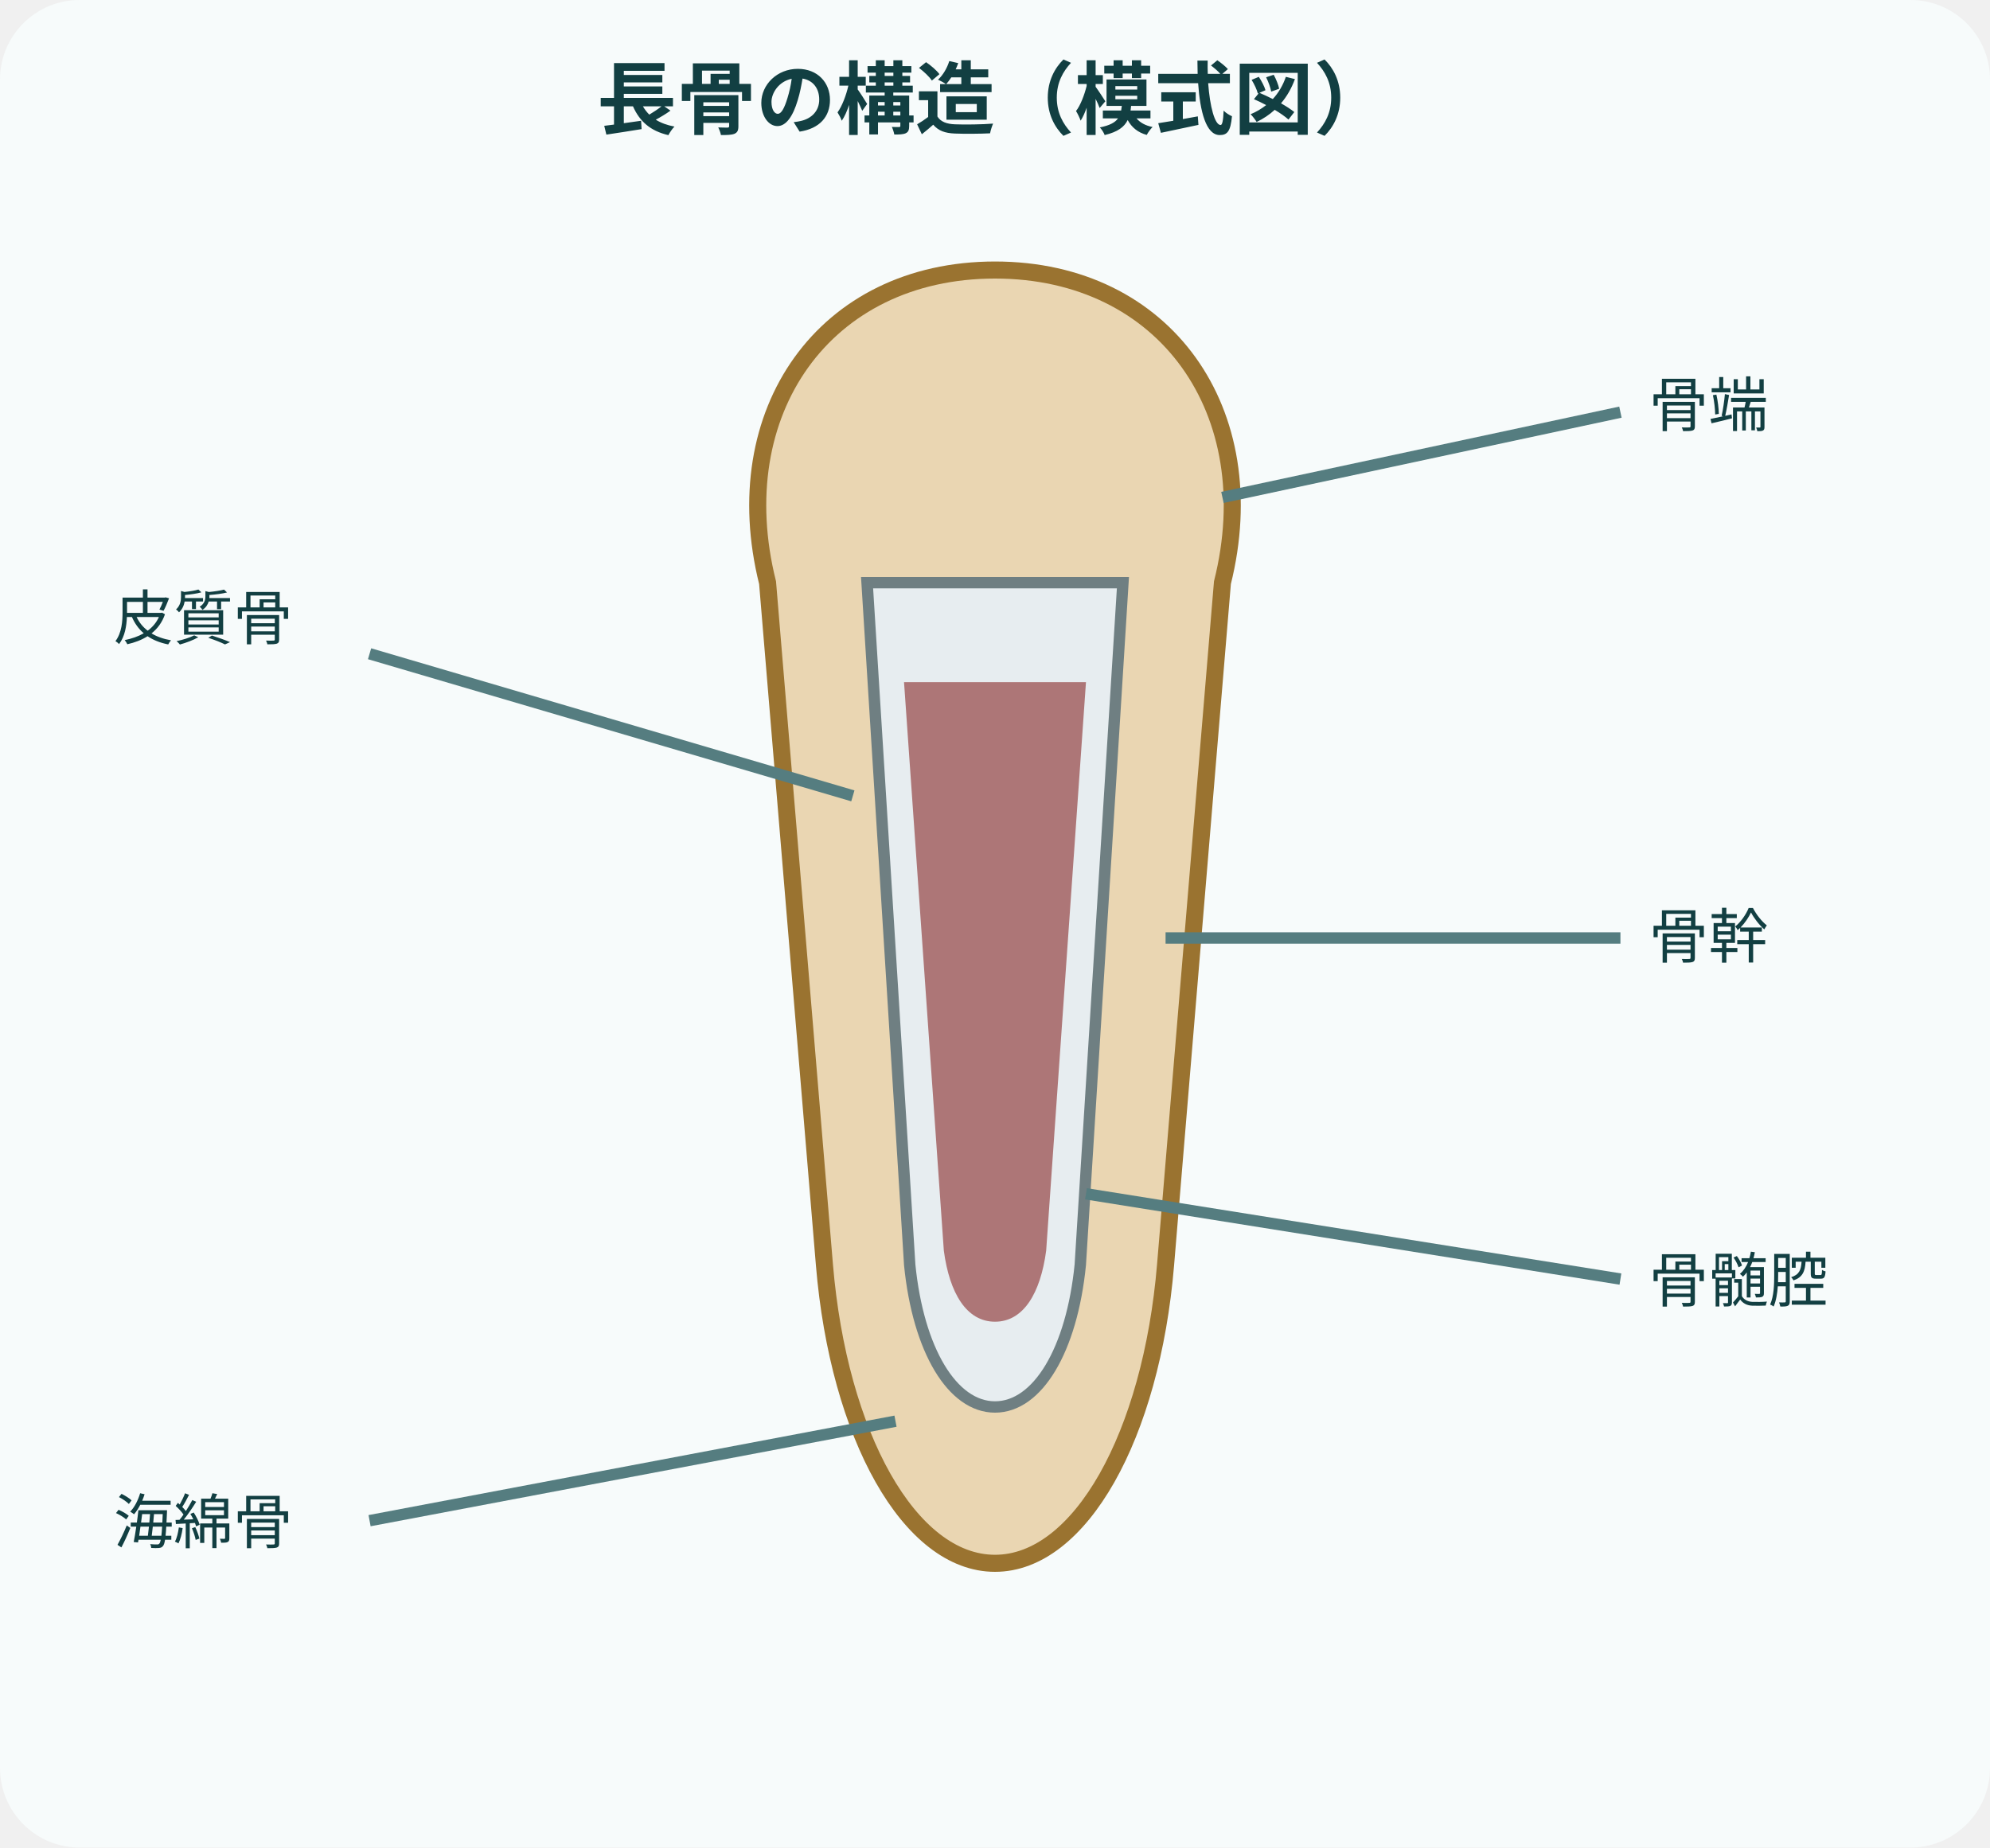
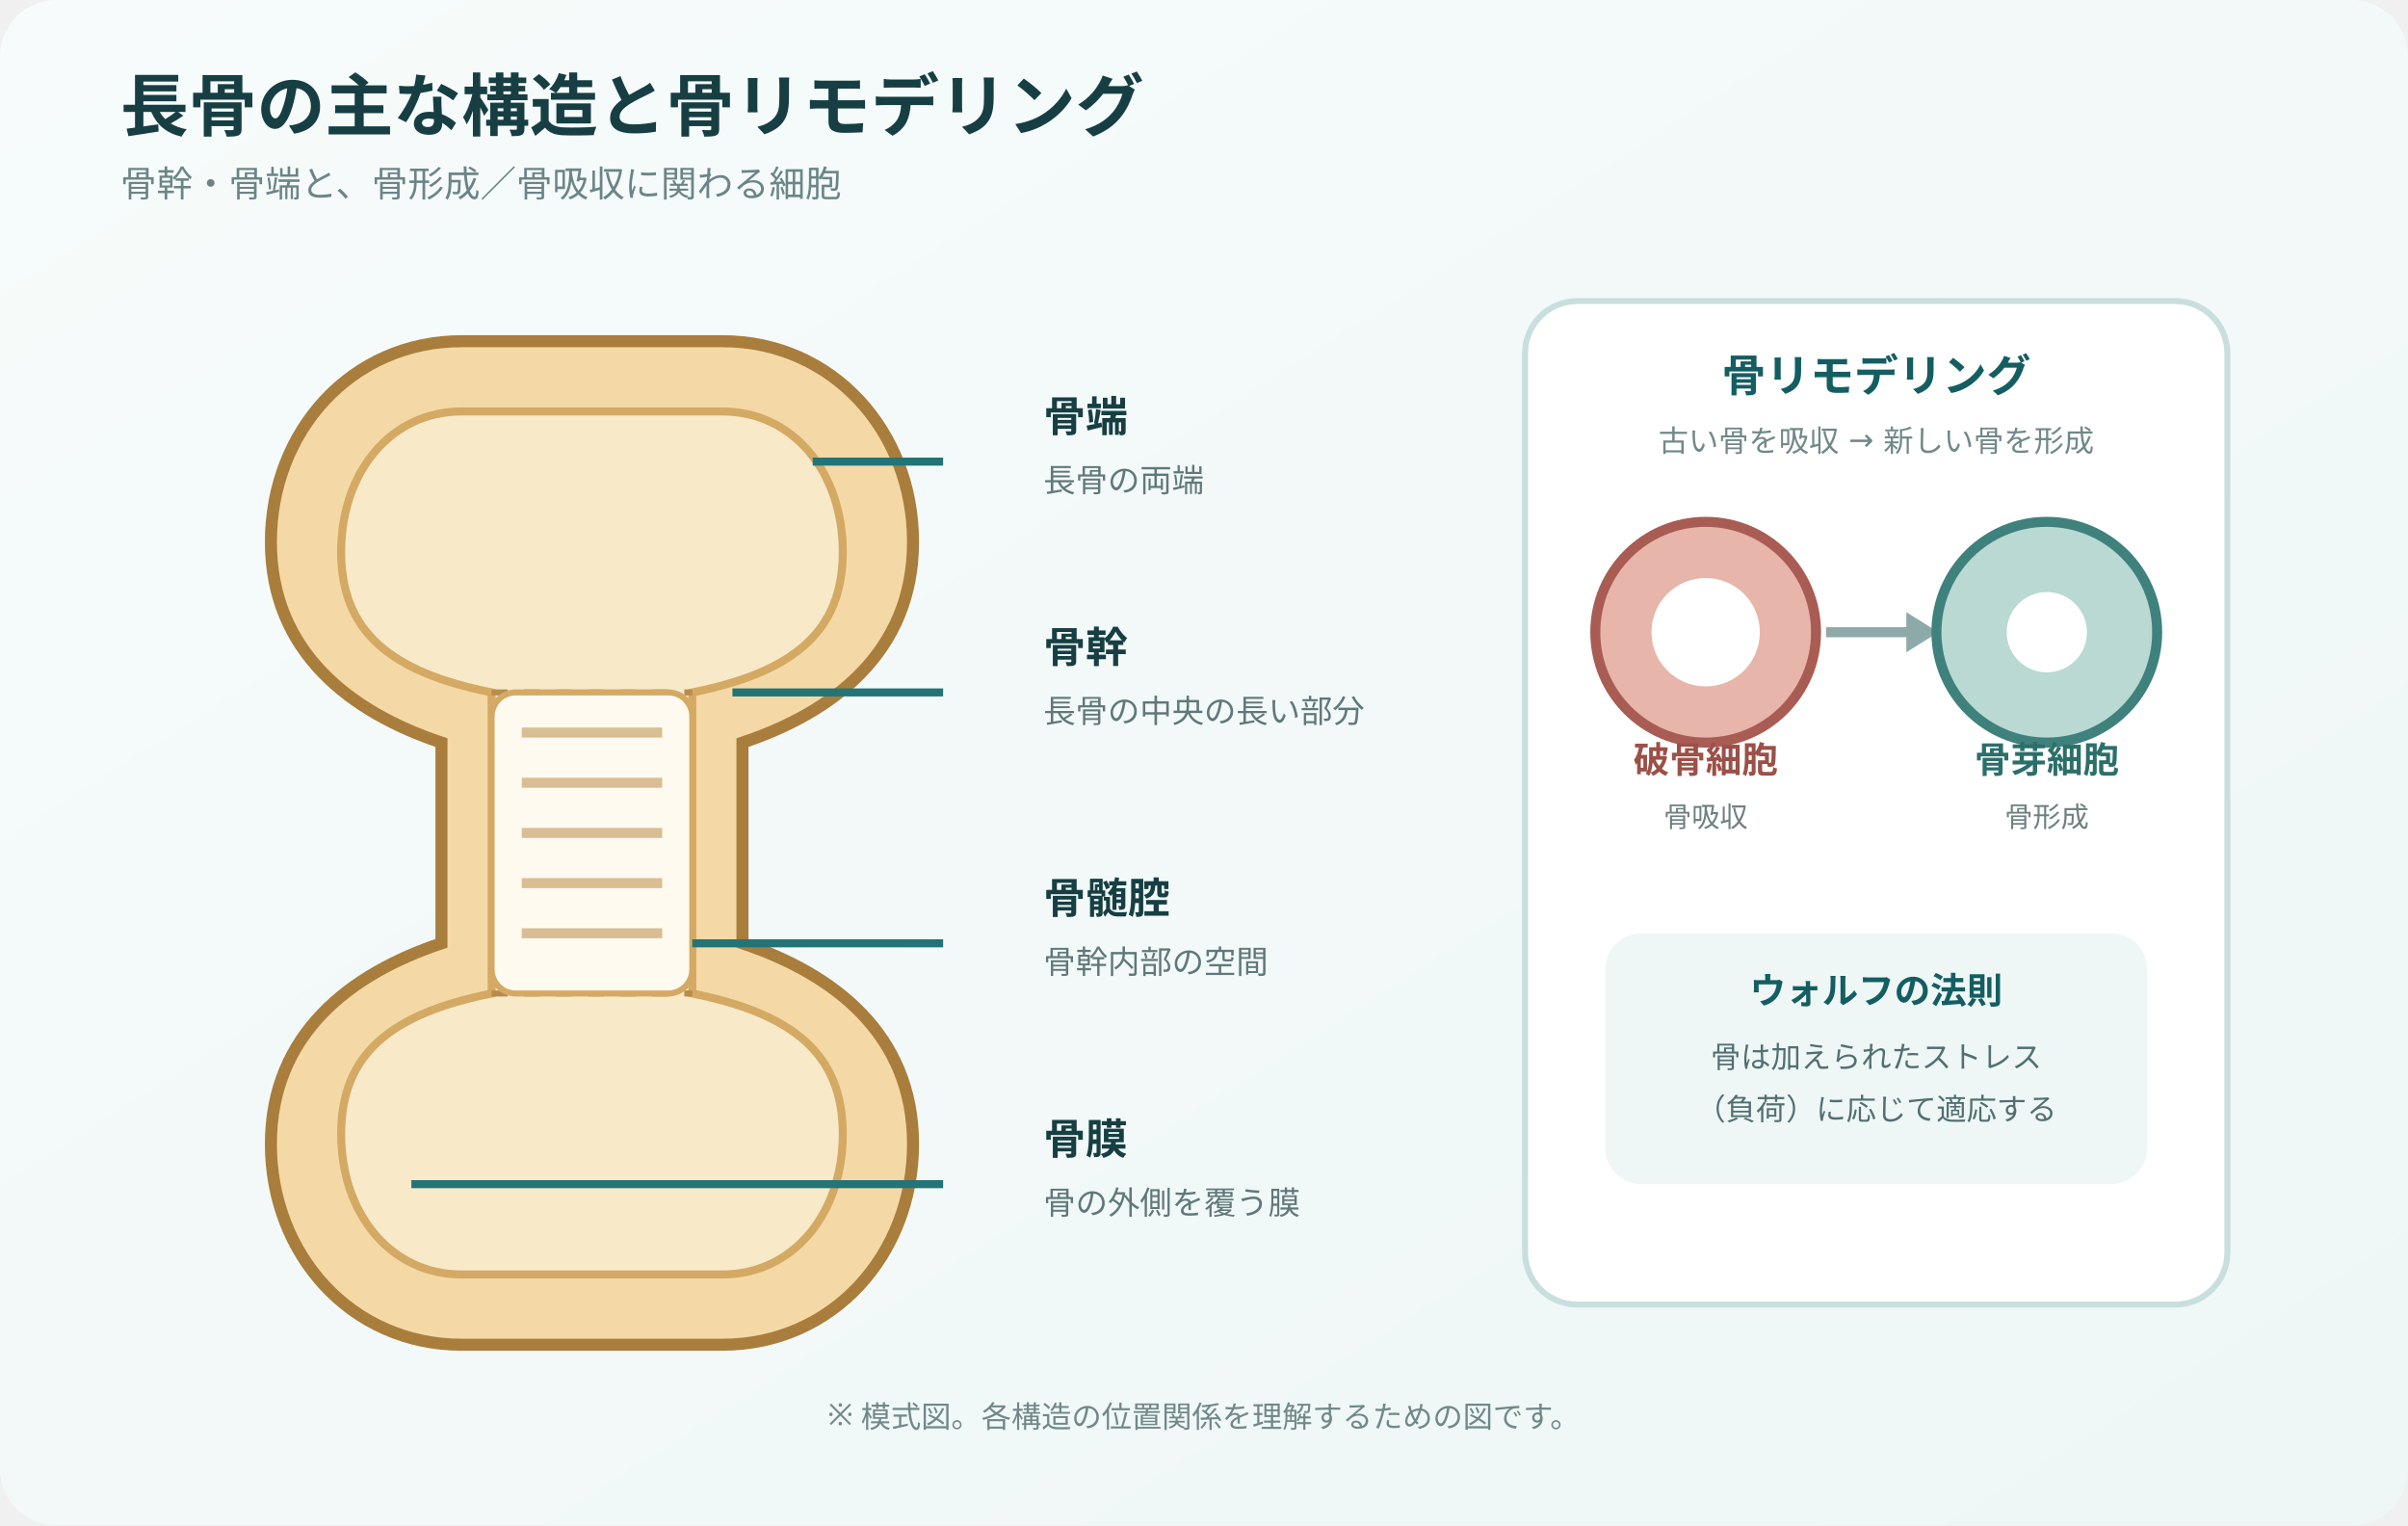
- <svg xmlns="http://www.w3.org/2000/svg" viewBox="0 0 700 650">
-   <rect width="700" height="650" rx="28" fill="#f7fbfb" />
-   <text x="350" y="45" text-anchor="middle" font-size="28" font-weight="700" fill="#123f42">長骨の構造（模式図）</text>
-   <path d="M350 95 C290 95 255 145 270 205 L290 445 C295 505 320 550 350 550 C380 550 405 505 410 445 L430 205 C445 145 410 95 350 95Z" fill="#ead6b2" stroke="#9a7330" stroke-width="6" />
-   <path d="M305 205 L320 445 C323 475 335 495 350 495 C365 495 377 475 380 445 L395 205Z" fill="#e7edf0" stroke="#6f7f82" stroke-width="4" />
-   <path d="M318 240 L332 440 C334 455 340 465 350 465 C360 465 366 455 368 440 L382 240Z" fill="#9a4f4f" opacity=".75" />
-   <line x1="430" y1="175" x2="570" y2="145" stroke="#557d80" stroke-width="4" />
-   <text x="580" y="150" font-size="21" fill="#123f42">骨端</text>
-   <line x1="410" y1="330" x2="570" y2="330" stroke="#557d80" stroke-width="4" />
-   <text x="580" y="337" font-size="21" fill="#123f42">骨幹</text>
-   <line x1="382" y1="420" x2="570" y2="450" stroke="#557d80" stroke-width="4" />
-   <text x="580" y="458" font-size="21" fill="#123f42">骨髄腔</text>
-   <line x1="300" y1="280" x2="130" y2="230" stroke="#557d80" stroke-width="4" />
-   <text x="40" y="225" font-size="21" fill="#123f42">皮質骨</text>
-   <line x1="315" y1="500" x2="130" y2="535" stroke="#557d80" stroke-width="4" />
-   <text x="40" y="543" font-size="21" fill="#123f42">海綿骨</text>
+ <svg xmlns="http://www.w3.org/2000/svg" viewBox="0 0 1200 760" width="1200" height="760">
+   <defs>
+     <linearGradient id="bg" x1="0" y1="0" x2="1" y2="1">
+       <stop offset="0" stop-color="#f7fbfb" />
+       <stop offset="1" stop-color="#eef7f6" />
+     </linearGradient>
+     <linearGradient id="teal" x1="0" y1="0" x2="1" y2="0">
+       <stop stop-color="#145e62" />
+       <stop offset="1" stop-color="#2d8585" />
+     </linearGradient>
+     <filter id="shadow" x="-20%" y="-20%" width="140%" height="140%">
+       <feDropShadow dx="0" dy="5" stdDeviation="7" flood-color="#163f43" flood-opacity=".13" />
+     </filter>
+   </defs>
+   <rect width="1200" height="760" rx="28" fill="url(#bg)" />
+   <text x="60" y="65" font-family="sans-serif" font-size="34" font-weight="800" fill="#173f43">長骨の主な構造と骨リモデリング</text>
+   <text x="60" y="98" font-family="sans-serif" font-size="18" fill="#6b8587">骨幹・骨端と、骨形成／骨吸収に関わる細胞</text>
+   <path d="M230 170 C175 170 135 215 135 270 C135 325 175 355 220 370 L220 470 C175 485 135 515 135 570 C135 625 175 670 230 670 L360 670 C415 670 455 625 455 570 C455 515 415 485 370 470 L370 370 C415 355 455 325 455 270 C455 215 415 170 360 170Z" fill="#f4d9a6" stroke="#a97d3c" stroke-width="6" />
+   <path d="M230 205 C195 205 170 235 170 275 C170 315 195 335 245 345 L245 495 C195 505 170 525 170 565 C170 605 195 635 230 635 L360 635 C395 635 420 605 420 565 C420 525 395 505 345 495 L345 345 C395 335 420 315 420 275 C420 235 395 205 360 205Z" fill="#f8e9c9" stroke="#d4a963" stroke-width="4" />
+   <path d="M245 345 H345 M245 495 H345" stroke="#b78c4d" stroke-width="3" stroke-dasharray="8 8" />
+   <rect x="245" y="345" width="100" height="150" rx="12" fill="#fffaf0" stroke="#d4a963" stroke-width="3" />
+   <path d="M260 365 h70 M260 390 h70 M260 415 h70 M260 440 h70 M260 465 h70" stroke="#c8a46a" stroke-width="5" opacity=".7" />
+   <g font-family="sans-serif" fill="#173f43">
+     <text x="520" y="215" font-size="21" font-weight="800">骨端</text>
+     <text x="520" y="245" font-size="16" fill="#607879">長骨の両端</text>
+     <path d="M470 230 H405" stroke="#237477" stroke-width="4" />
+     <text x="520" y="330" font-size="21" font-weight="800">骨幹</text>
+     <text x="520" y="360" font-size="16" fill="#607879">長骨の中央の長い部分</text>
+     <path d="M470 345 H365" stroke="#237477" stroke-width="4" />
+     <text x="520" y="455" font-size="21" font-weight="800">骨髄腔</text>
+     <text x="520" y="485" font-size="16" fill="#607879">骨幹内部の空間</text>
+     <path d="M470 470 H345" stroke="#237477" stroke-width="4" />
+     <text x="520" y="575" font-size="21" font-weight="800">骨膜</text>
+     <text x="520" y="605" font-size="16" fill="#607879">骨の外側を覆う膜</text>
+     <path d="M470 590 H205" stroke="#237477" stroke-width="4" />
+   </g>
+   <g>
+     <rect x="760" y="150" width="350" height="500" rx="26" fill="#fff" stroke="#c8dfdd" stroke-width="3" />
+   </g>
+   <text x="935" y="195" font-family="sans-serif" text-anchor="middle" font-size="22" font-weight="800" fill="#145e62">骨リモデリング</text>
+   <text x="935" y="225" font-family="sans-serif" text-anchor="middle" font-size="15" fill="#718889">古い骨を吸収 → 新しい骨を形成</text>
+   <circle cx="850" cy="315" r="55" fill="#e7b5aa" stroke="#a95c53" stroke-width="5" />
+   <circle cx="850" cy="315" r="27" fill="#fff" />
+   <text x="850" y="385" font-family="sans-serif" text-anchor="middle" font-size="18" font-weight="800" fill="#9b5048">破骨細胞</text>
+   <text x="850" y="412" font-family="sans-serif" text-anchor="middle" font-size="14" fill="#6e8080">骨吸収</text>
+   <path d="M910 315 H960" stroke="#8daaa9" stroke-width="5" />
+   <path d="M950 305 l16 10 -16 10z" fill="#8daaa9" />
+   <circle cx="1020" cy="315" r="55" fill="#b9d9d2" stroke="#3f817c" stroke-width="5" />
+   <circle cx="1020" cy="315" r="20" fill="#fff" />
+   <text x="1020" y="385" font-family="sans-serif" text-anchor="middle" font-size="18" font-weight="800" fill="#2c6f6a">骨芽細胞</text>
+   <text x="1020" y="412" font-family="sans-serif" text-anchor="middle" font-size="14" fill="#6e8080">骨形成</text>
+   <rect x="800" y="465" width="270" height="125" rx="18" fill="#eef7f6" />
+   <text x="935" y="500" font-family="sans-serif" text-anchor="middle" font-size="18" font-weight="800" fill="#145e62">ウォルフの法則</text>
+   <text x="935" y="532" font-family="sans-serif" text-anchor="middle" font-size="15" fill="#526f71">骨は加えられたストレス</text>
+   <text x="935" y="558" font-family="sans-serif" text-anchor="middle" font-size="15" fill="#526f71">（負荷）に応じて適応する</text>
+   <text x="600" y="710" font-family="sans-serif" text-anchor="middle" font-size="15" fill="#718889">※ 模式図。各構造の位置関係を理解するための図です。</text>
</svg>
